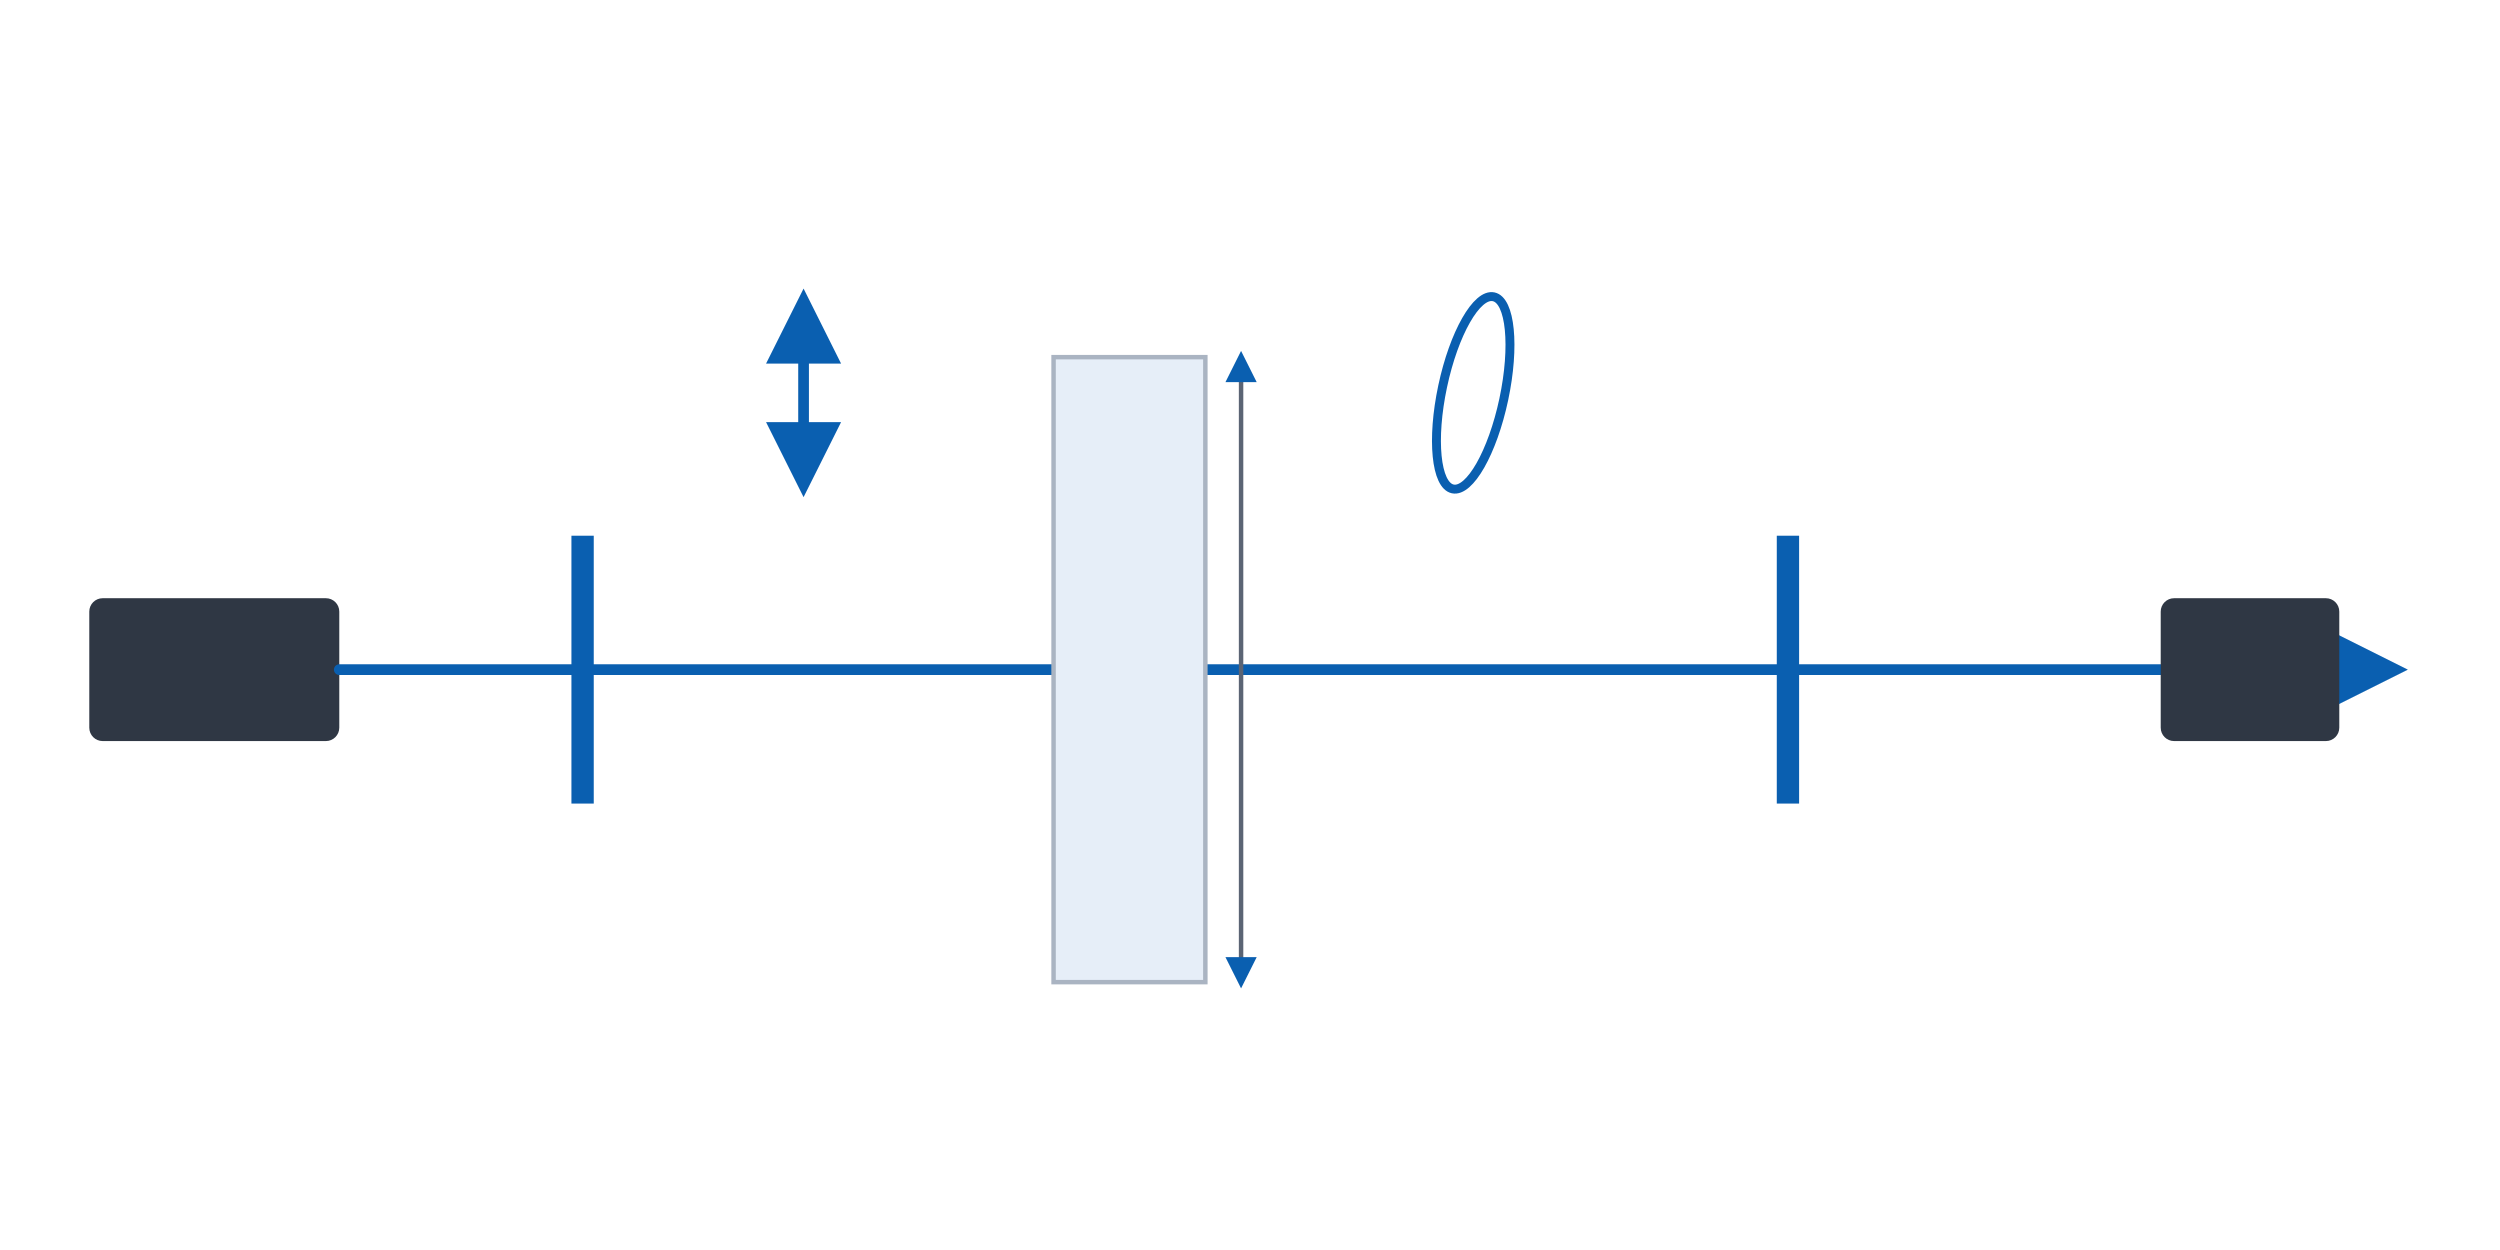
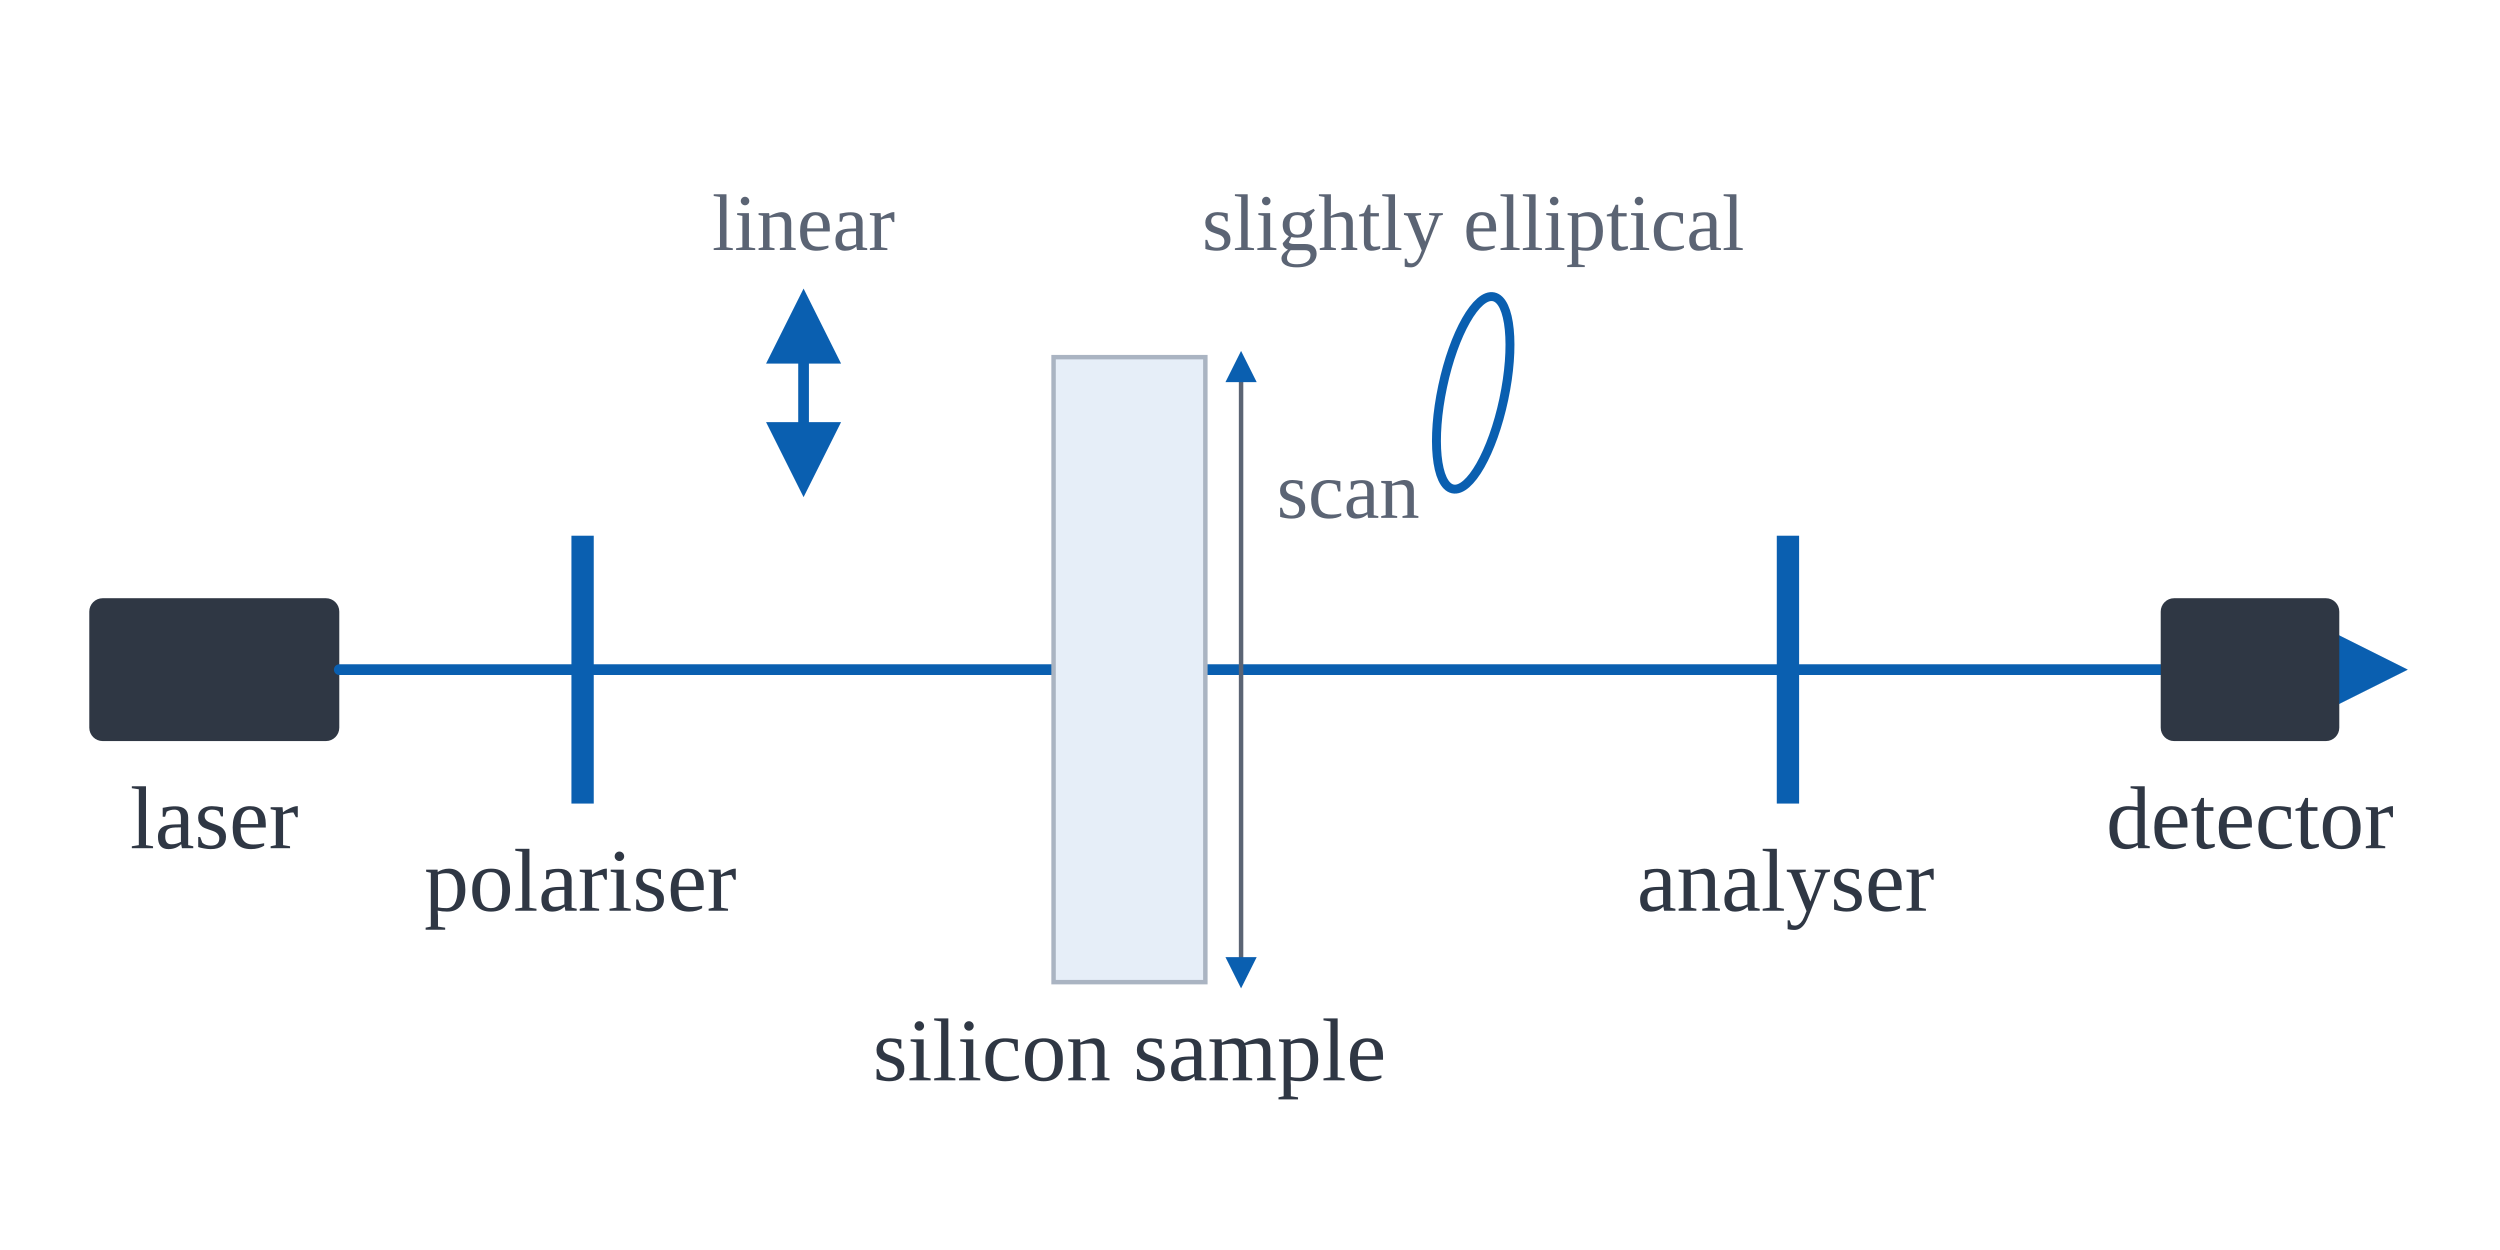
<svg xmlns="http://www.w3.org/2000/svg" class="fig" viewBox="0 0 560 280" role="img" aria-labelledby="fig-pol-t fig-pol-d">
  <style>.plane { fill: none; stroke: #8e9aab; stroke-width: 1.3; }
.body { fill: #f3f5f8; stroke: #dde3eb; }
.xtal-fill { fill: #dce8f6; stroke: #0a5fb0; }
.ray, .ray2, .photon { fill: none; stroke-width: 2.4; stroke-linecap: round; stroke-linejoin: round; }
.ray { stroke: #0a5fb0; }
.ray2 { stroke: #f39a2e; }
.photon { stroke: #6b7686; stroke-width: 1.6; }
.ref { fill: none; stroke: #5b6474; stroke-width: 1; stroke-dasharray: 4 4; }
.dim { stroke: #5b6474; stroke-width: 1; }
.tip { fill: #0a5fb0; }
.tip2 { fill: #f39a2e; }
.block { fill: #f3f5f8; stroke: #aab4c2; }
.block.xtal { fill: #e6eef8; }
.atom { fill: #7d899a; }
.tile { fill: #0a5fb0; }
.det, .sample { fill: #2f3744; }
.lbl { fill: #2f3744; font-size: 16px; }
.note { fill: #5b6474; font-size: 14px; }
.strong { fill: #0d1117; font-weight: 600; }
.blue { fill: #0a5fb0; font-weight: 600; }
.orange { fill: #b45f0c; font-weight: 600; }
.sub { font-size: 12px; }
.axis { stroke: #2f3744; stroke-width: 1.4; }
.curve { fill: none; stroke: #2f3744; stroke-width: 2; }
.kid { fill: none; stroke: #0a5fb0; stroke-width: 1.6; }
.pol { fill: none; stroke: #0a5fb0; stroke-width: 2; }
.xtal-line { fill: none; stroke: #9ec3ea; stroke-width: 9; }
.area { stroke: none; opacity: .14; }
.ray-area { fill: #0a5fb0; }
.ray2-area { fill: #f39a2e; }
+ .lbl { font-size: 20px; } .note { font-size: 18px; } .sub { font-size: 15px; } @media (max-width: 360px) { .line-fig { padding-inline: 2px; } .lbl { font-size: 20.5px; } .note { font-size: 19.5px; } } }
text { display: none; }</style>
  <defs>
    <marker id="fig-pol-a" viewBox="0 0 10 10" refX="8" refY="5" markerWidth="7" markerHeight="7" orient="auto-start-reverse">
      <path class="tip" d="M0 0L10 5L0 10z" />
    </marker>
    <marker id="fig-pol-b" viewBox="0 0 10 10" refX="8" refY="5" markerWidth="7" markerHeight="7" orient="auto-start-reverse">
      <path class="tip2" d="M0 0L10 5L0 10z" />
    </marker>
  </defs>
  <rect class="det" x="20" y="134" width="56" height="32" rx="3" />
  <text class="lbl" x="48" y="190" text-anchor="middle">laser</text>
  <line class="ray" x1="76" y1="150" x2="536" y2="150" marker-end="url(#fig-pol-a)" />
  <rect class="tile" x="128" y="120" width="5" height="60" />
  <text class="lbl" x="130" y="204" text-anchor="middle">polariser</text>
  <line class="ray" x1="180" y1="68" x2="180" y2="108" marker-start="url(#fig-pol-a)" marker-end="url(#fig-pol-a)" />
  <text class="note" x="180" y="56" text-anchor="middle">linear</text>
  <rect class="block xtal" x="236" y="80" width="34" height="140" />
  <text class="lbl" x="253" y="242" text-anchor="middle">silicon sample</text>
  <path class="dim" d="M 278 80 v 140" marker-start="url(#fig-pol-a)" marker-end="url(#fig-pol-a)" />
  <text class="note" x="286" y="116" text-anchor="start">scan</text>
  <ellipse class="pol" cx="330" cy="88" rx="7" ry="22" transform="rotate(12 330 88)" />
  <text class="note" x="330" y="56" text-anchor="middle">slightly elliptical</text>
  <rect class="tile" x="398" y="120" width="5" height="60" />
  <text class="lbl" x="400" y="204" text-anchor="middle">analyser</text>
  <rect class="det" x="484" y="134" width="40" height="32" rx="3" />
  <text class="lbl" x="504" y="190" text-anchor="middle">detector</text>
</svg>
